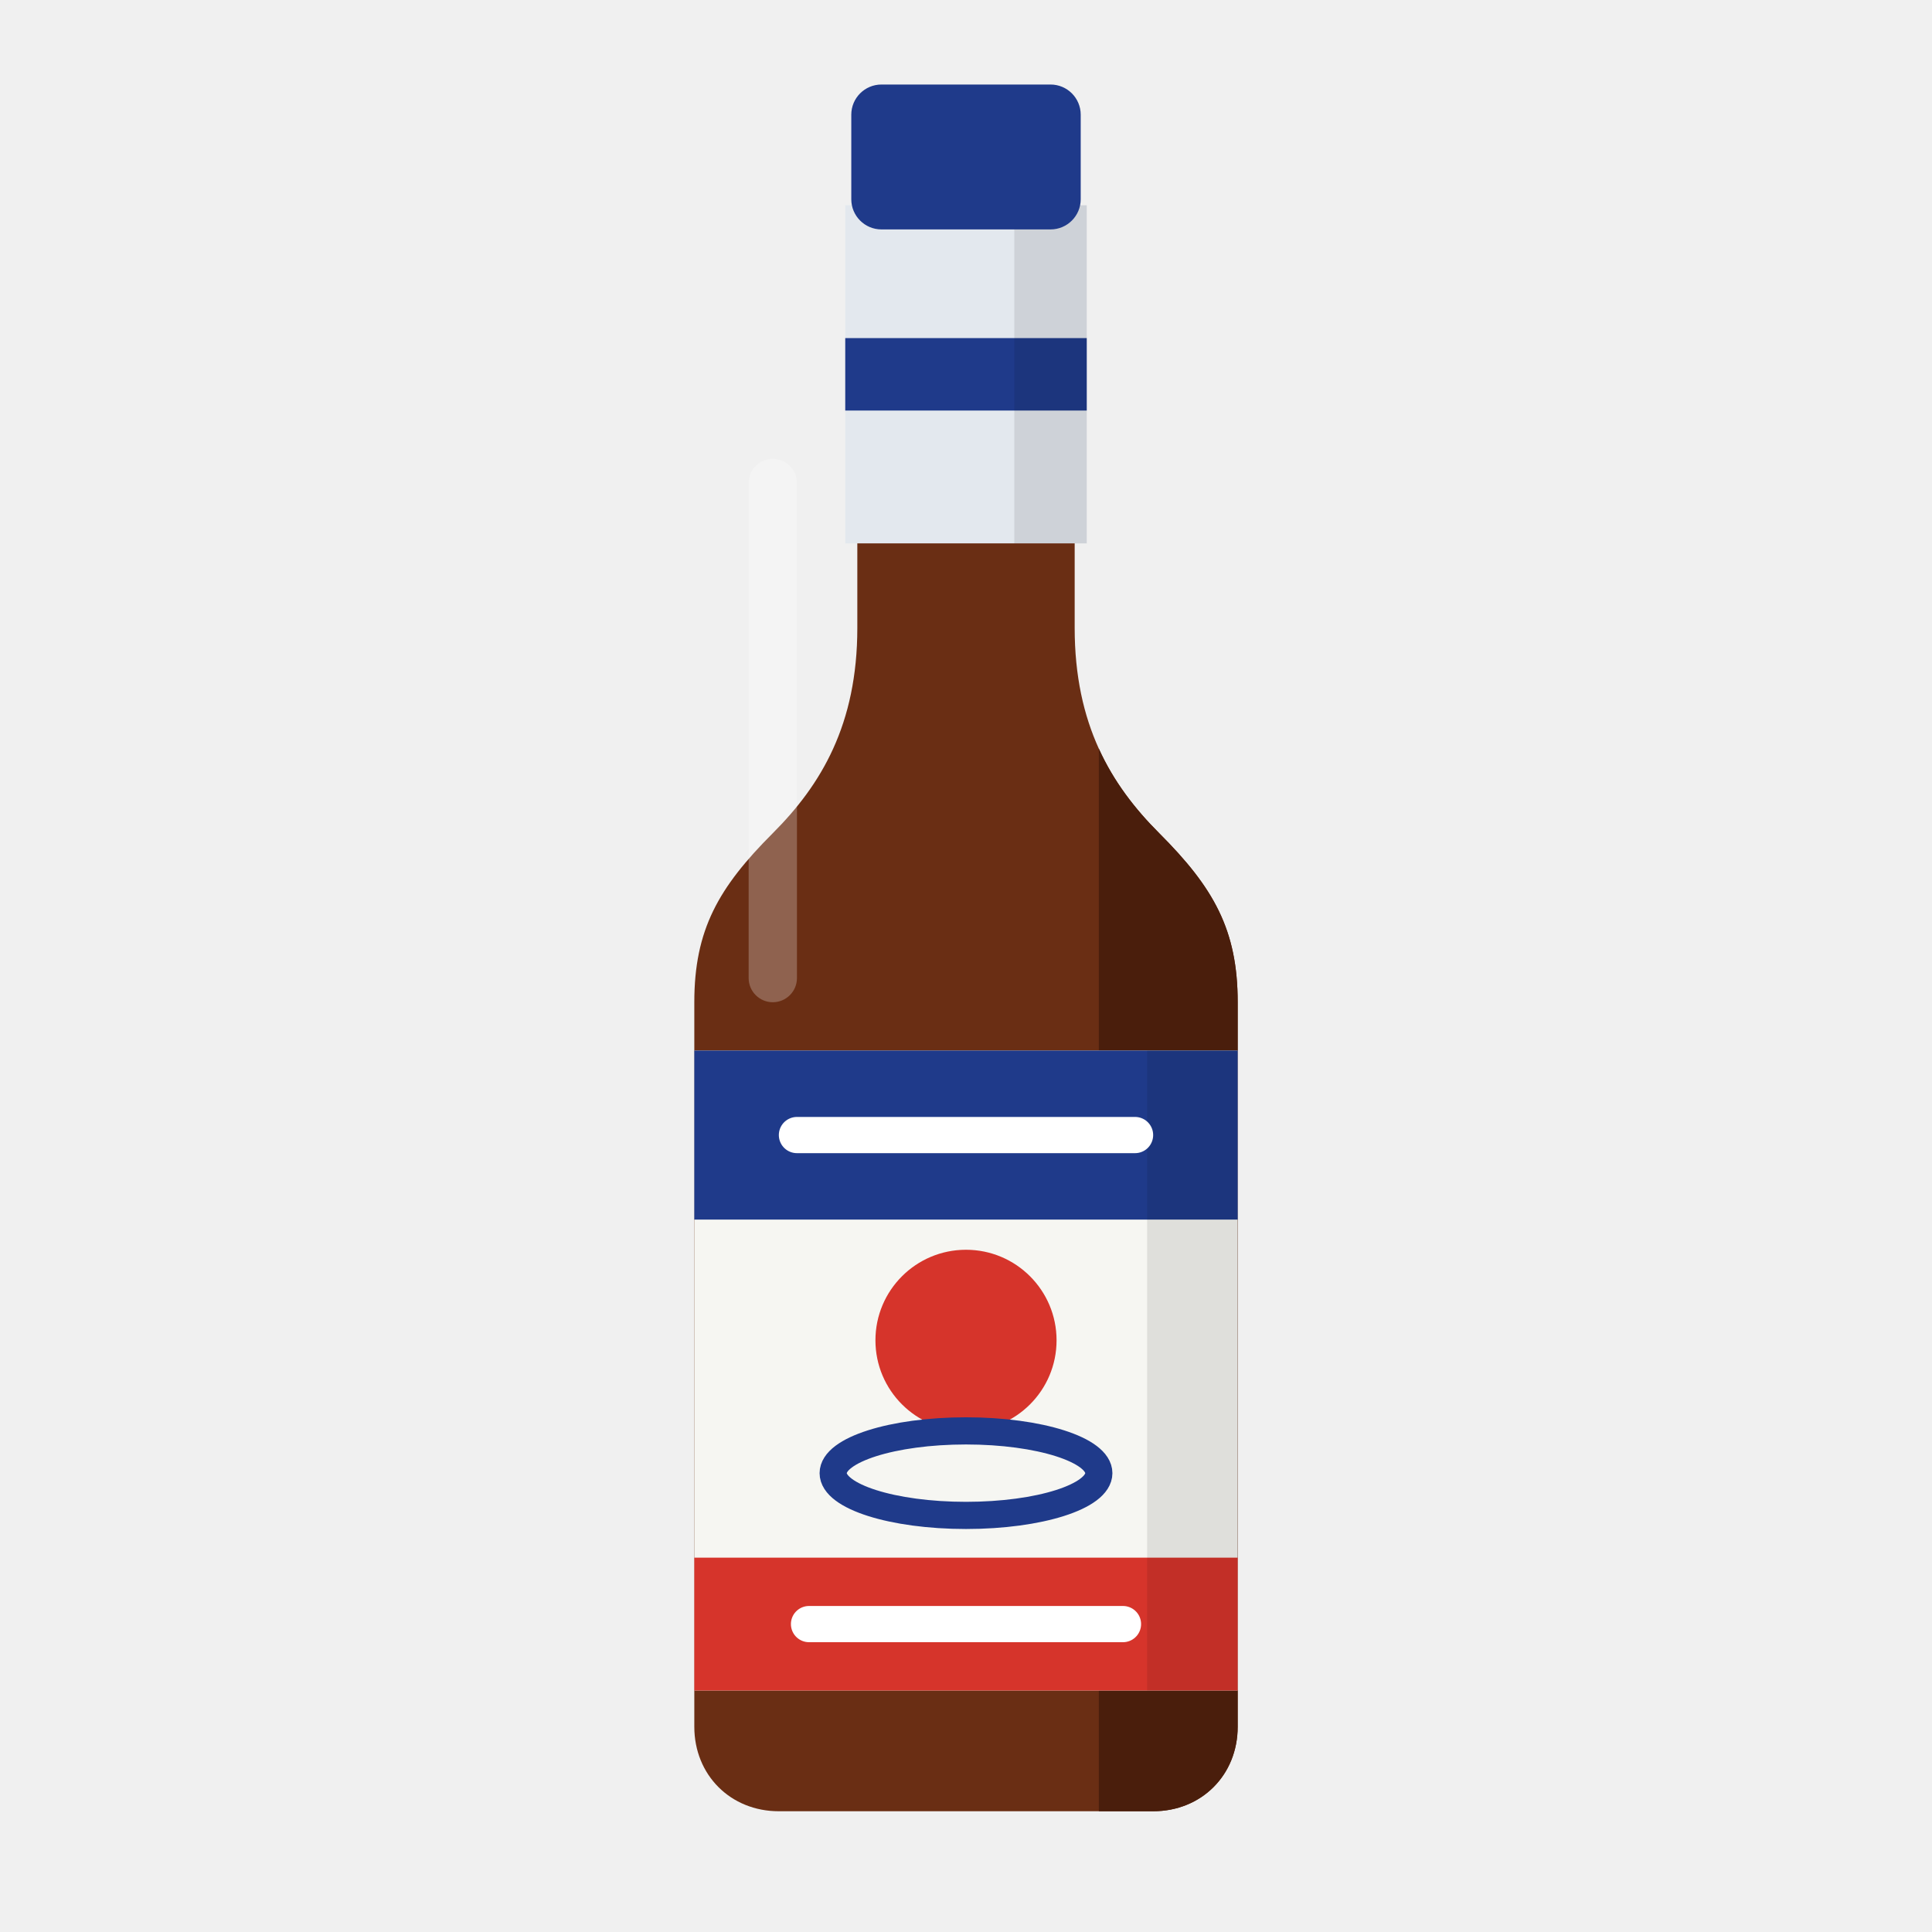
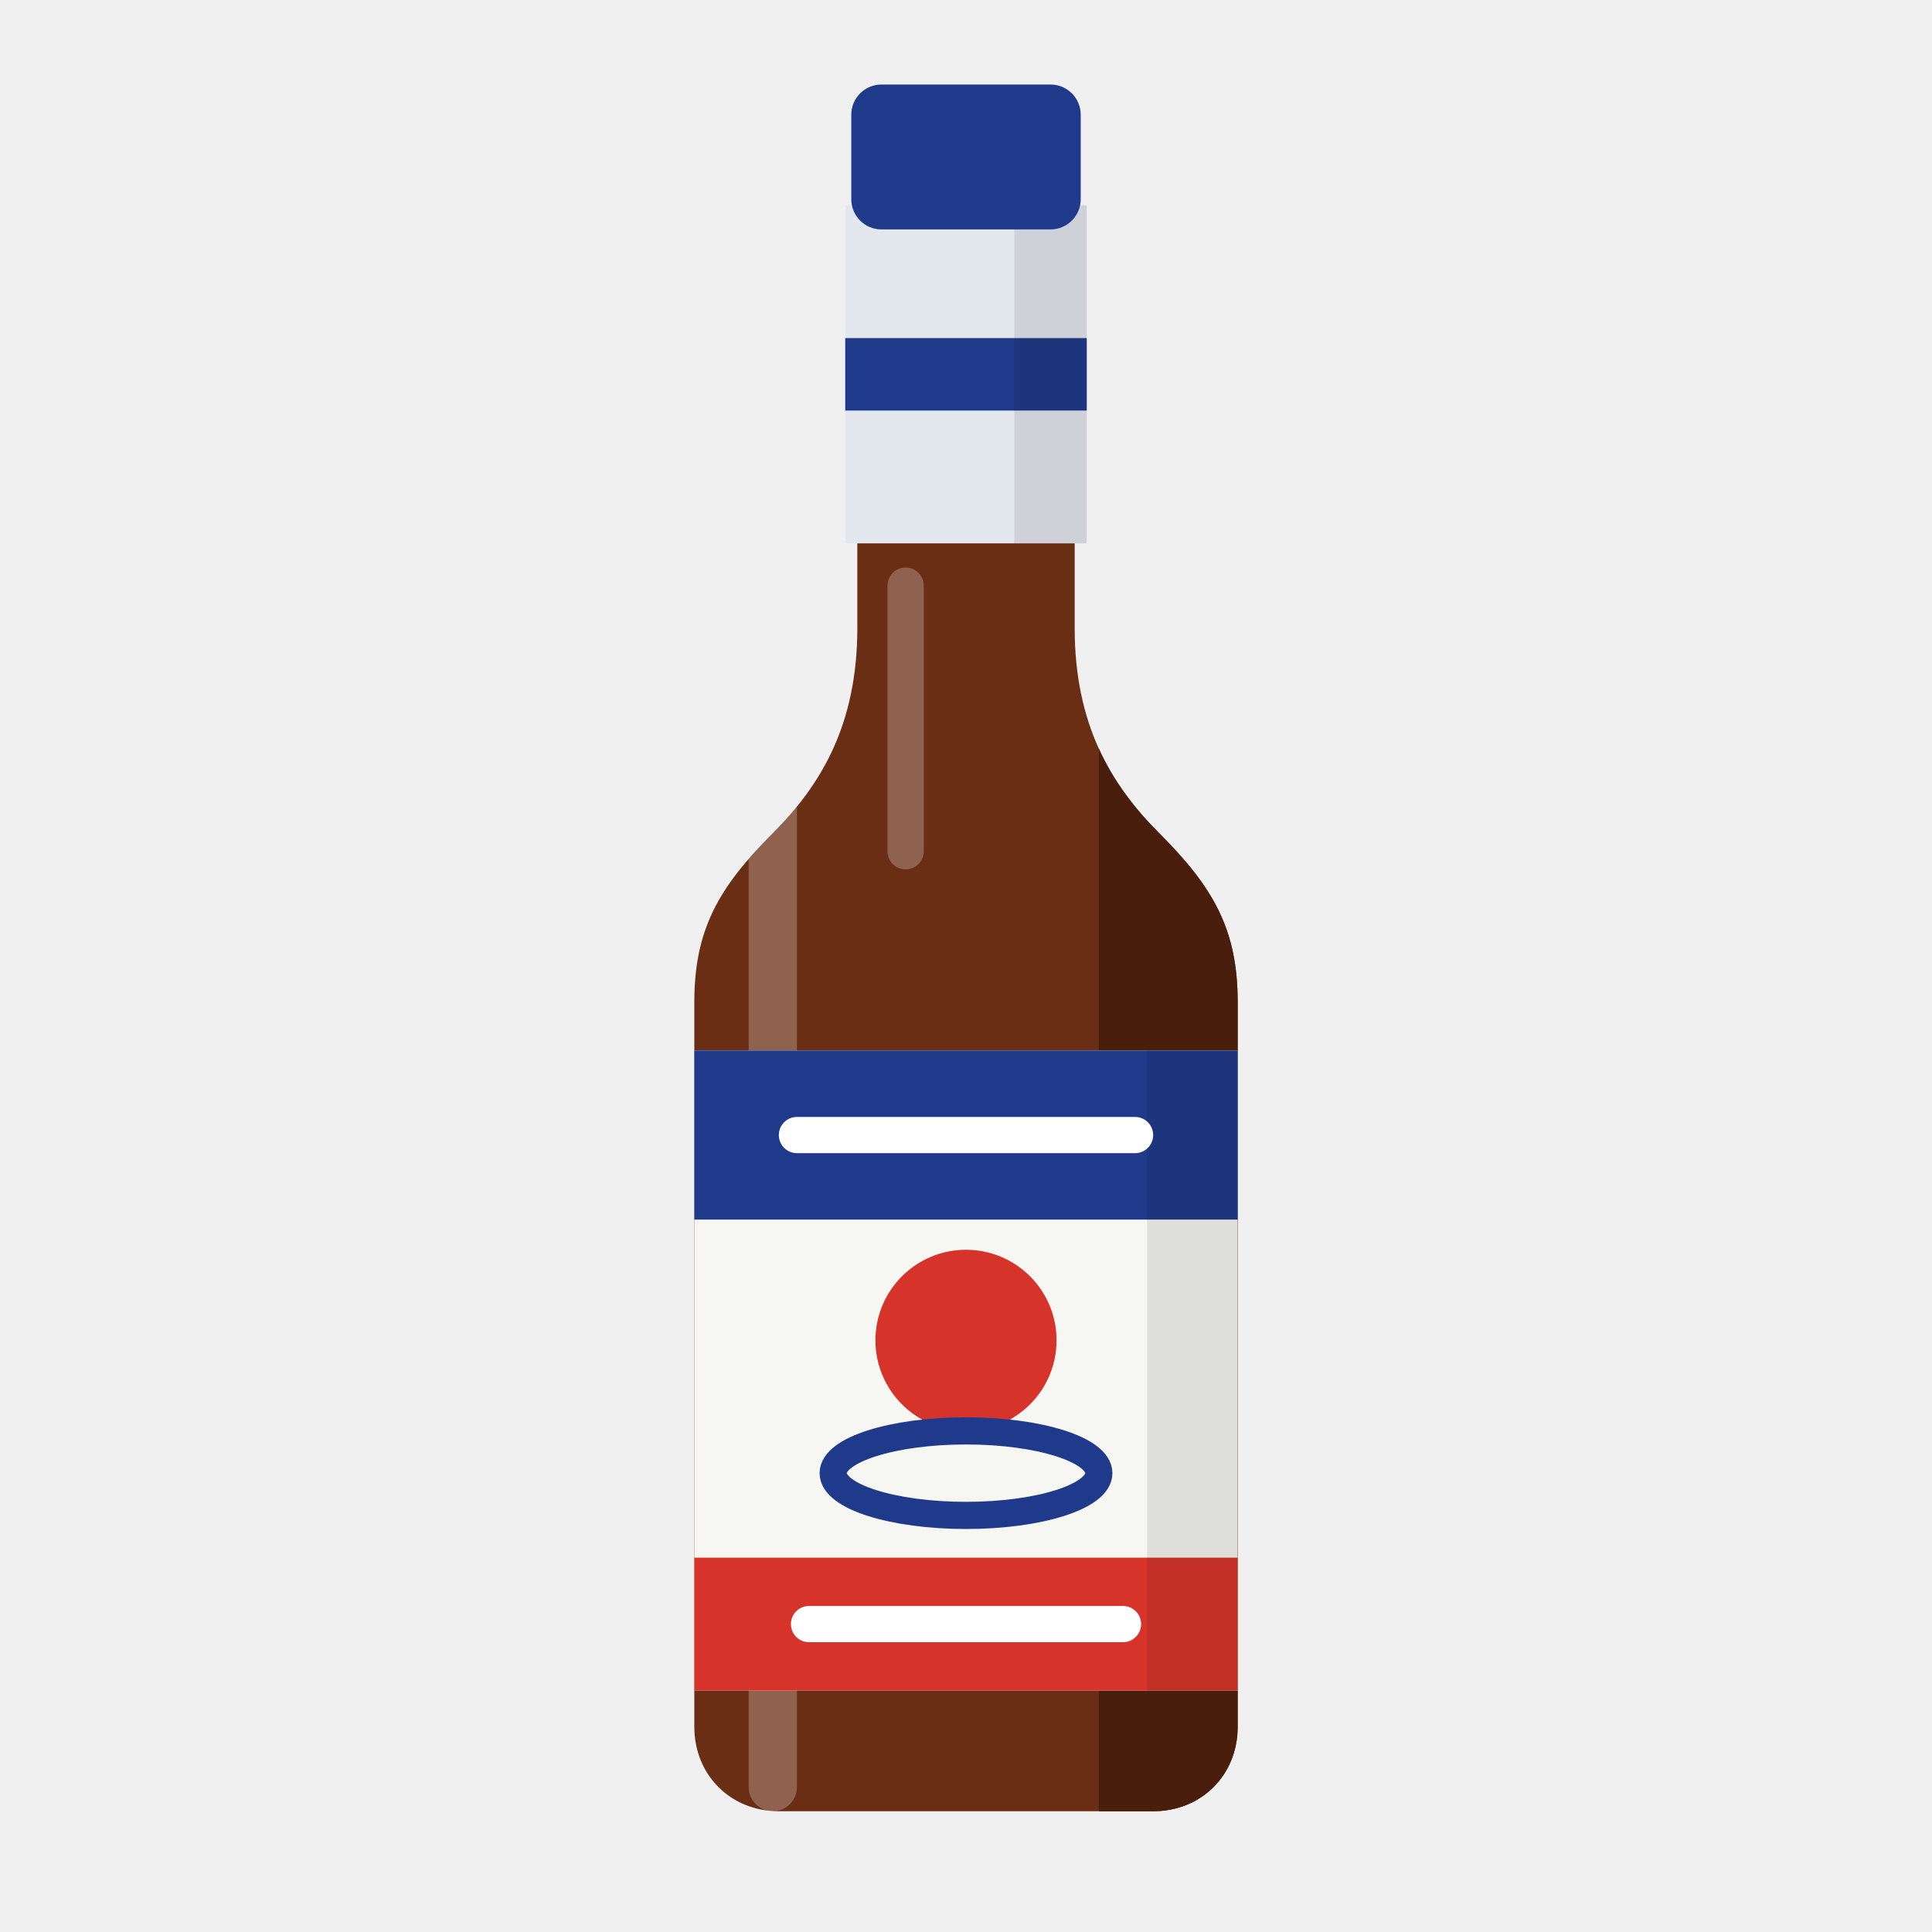
<svg xmlns="http://www.w3.org/2000/svg" viewBox="0 0 32 32">
  <path fill="#6a2e14" d="M14.2 3h3.6v7.4c0 1.6.6 2.6 1.4 3.4c.9.9 1.3 1.6 1.3 2.8V28.6c0 .8-.6 1.4-1.4 1.4h-6.2c-.8 0-1.4-.6-1.4-1.4V16.6c0-1.2.4-1.9 1.3-2.8c.8-.8 1.4-1.8 1.4-3.4z" />
  <clipPath id="pa3">
    <path d="M14.2 3h3.6v7.4c0 1.6.6 2.6 1.4 3.4c.9.9 1.3 1.6 1.3 2.8V28.6c0 .8-.6 1.4-1.4 1.4h-6.2c-.8 0-1.4-.6-1.4-1.4V16.6c0-1.2.4-1.9 1.3-2.8c.8-.8 1.4-1.8 1.4-3.4z" />
  </clipPath>
  <g clip-path="url(#pa3)">
    <rect width="5" height="30" x="18.2" y="2" fill="#4a1e0c" />
+     <rect width=".8" height="18" x="12.4" y="12" fill="#ffffff40" rx=".4" />
+     <rect width=".6" height="5" x="14.7" y="9.4" fill="#ffffff40" rx=".3" />
    <rect width="10" height="10.6" x="11" y="17.4" fill="#f6f6f2" />
    <rect width="10" height="2.8" x="11" y="17.4" fill="#1f3a8a" />
    <rect width="10" height="2.2" x="11" y="25.8" fill="#d6342b" />
    <rect width="2" height="10.6" x="19" y="17.4" fill="#00000018" />
  </g>
  <path fill="none" stroke="#ffffff" stroke-linecap="round" stroke-width=".6" d="M13.2 18.8h5.6M13.4 26.9h5.2" />
  <circle cx="16" cy="22.2" r="1.5" fill="#d6342b" />
  <ellipse cx="16" cy="24.4" rx="2.2" ry=".7" fill="none" stroke="#1f3a8a" stroke-width=".45" />
-   <rect width=".8" height="9" x="12.4" y="7.6" fill="#ffffff40" rx=".4" />
  <rect width="4" height="5.6" x="14" y="3.4" fill="#e3e8ee" />
  <rect width="4" height="1.2" x="14" y="5.6" fill="#1f3a8a" />
  <rect width="1.2" height="5.6" x="16.8" y="3.4" fill="#00000018" />
  <rect width="3.8" height="2.4" x="14.1" y="1.4" fill="#1f3a8a" rx=".5" />
</svg>
